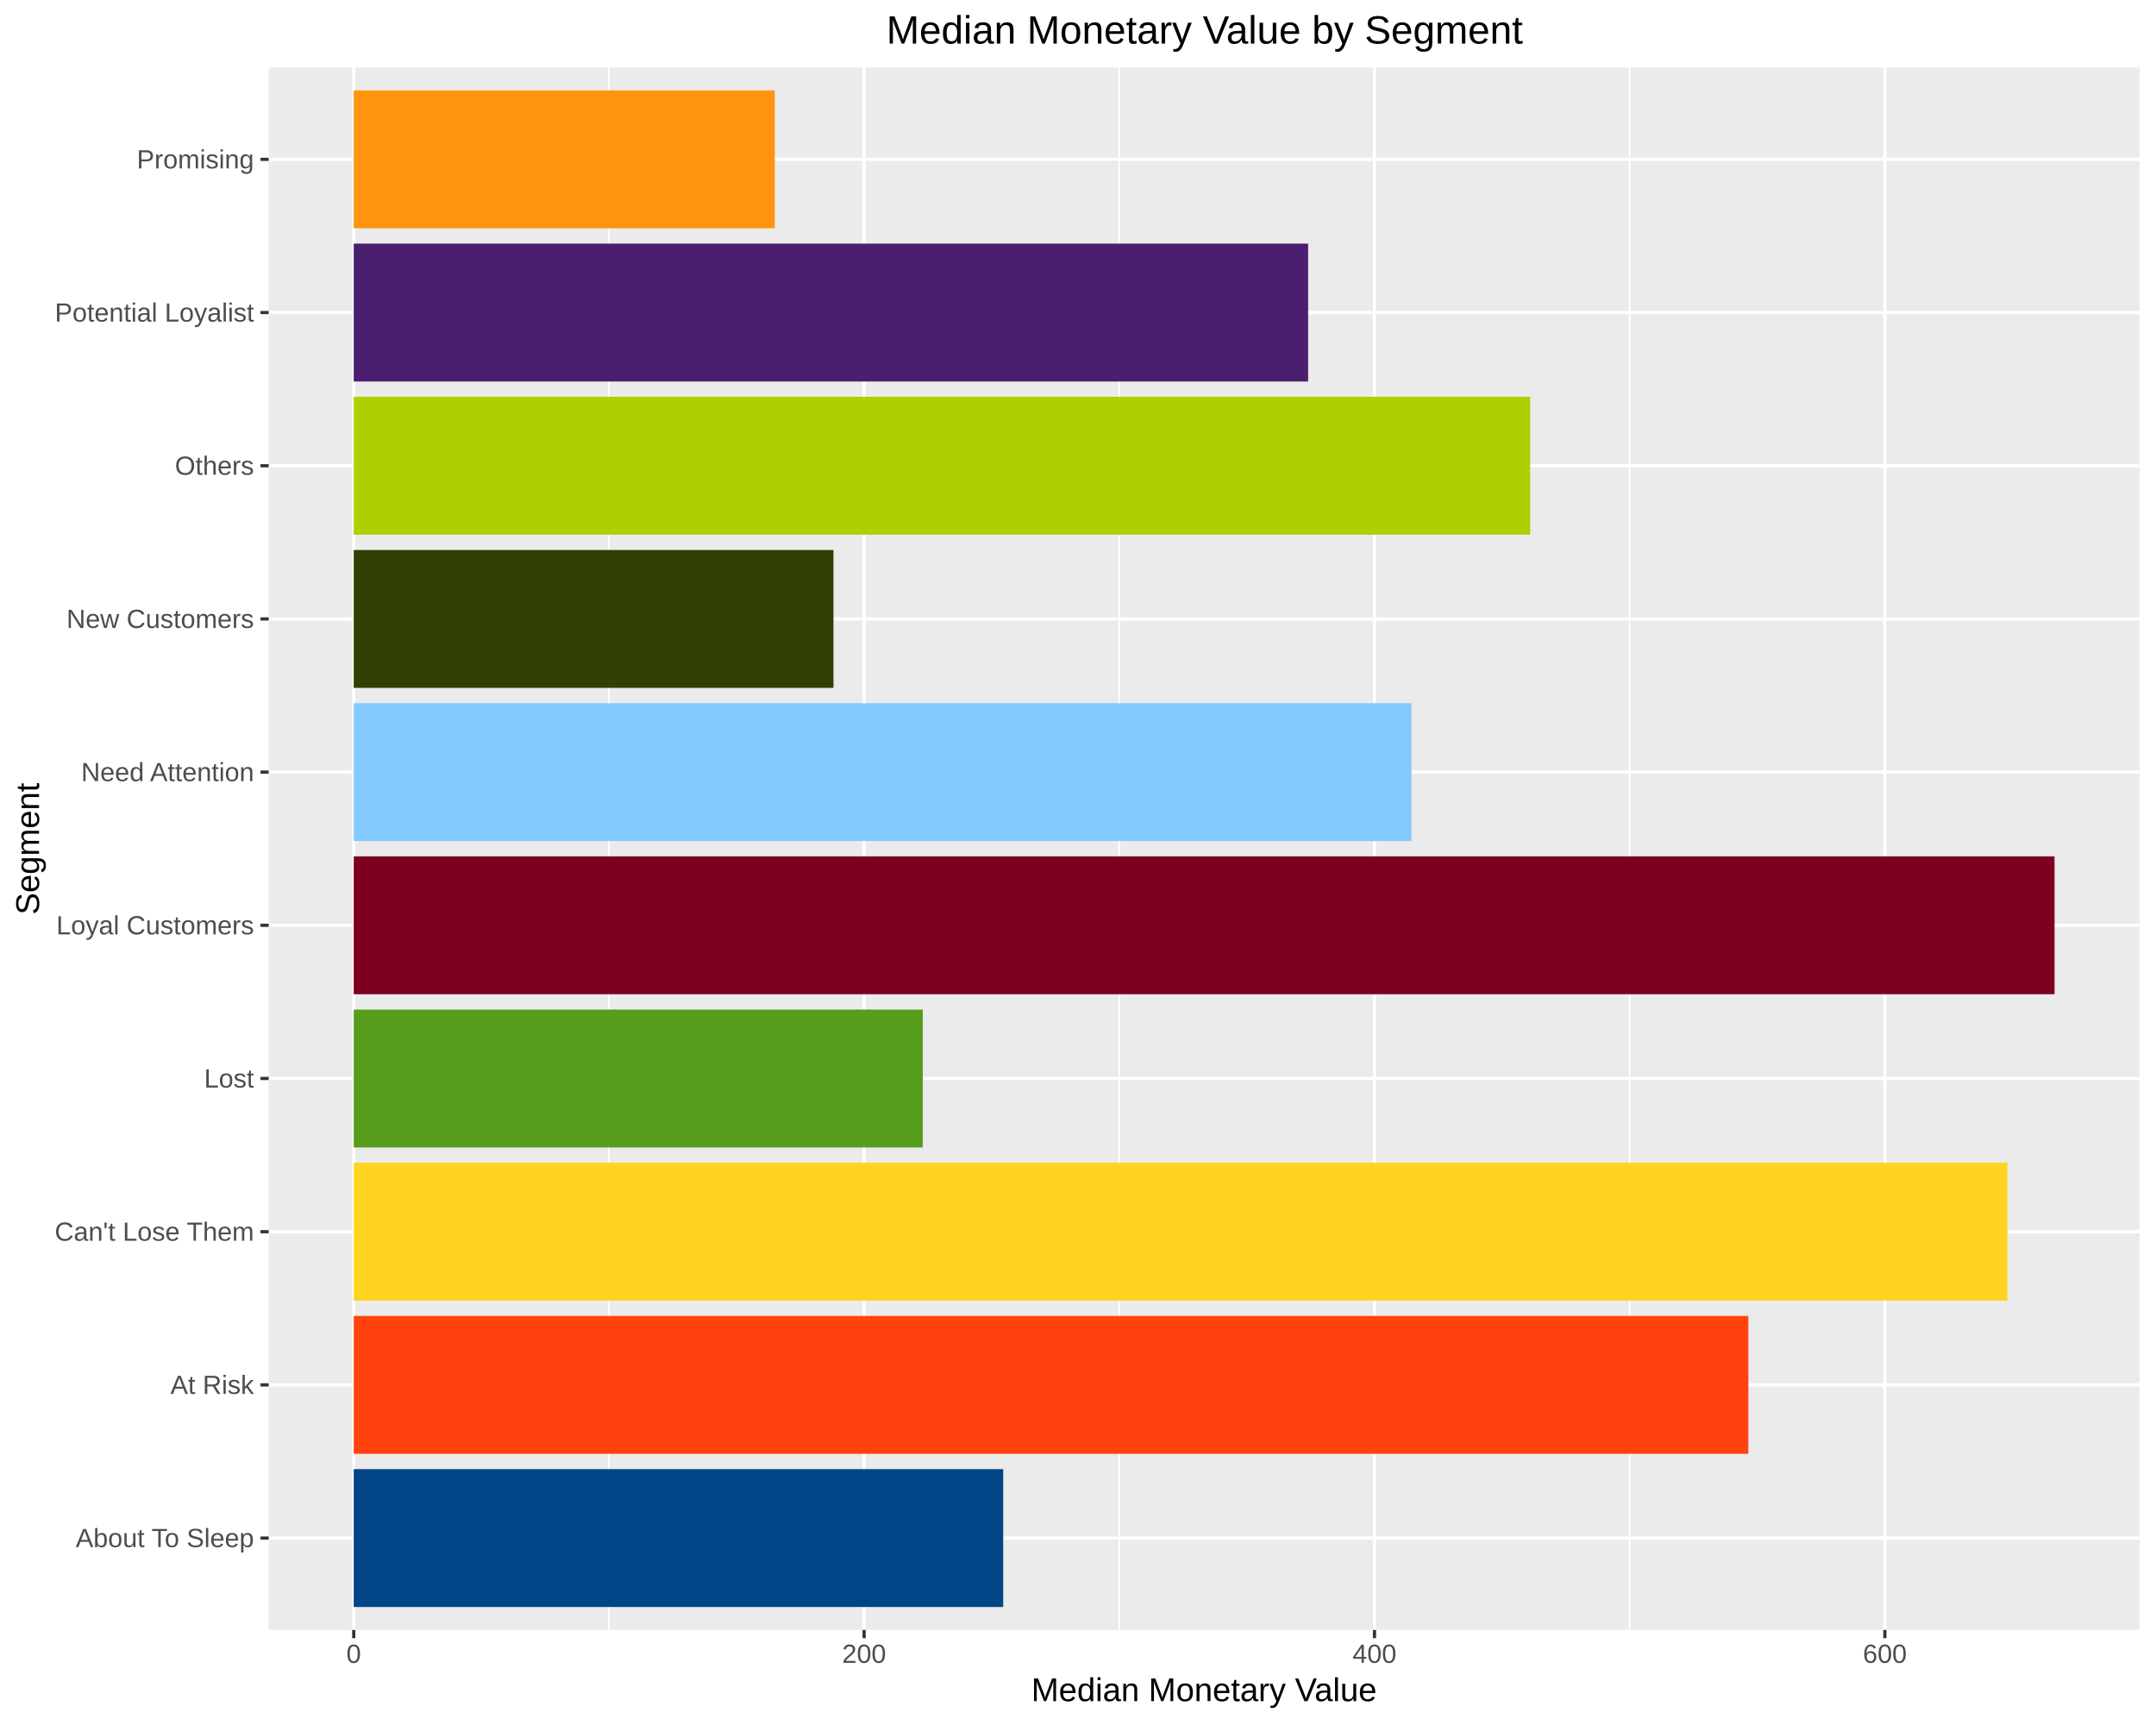
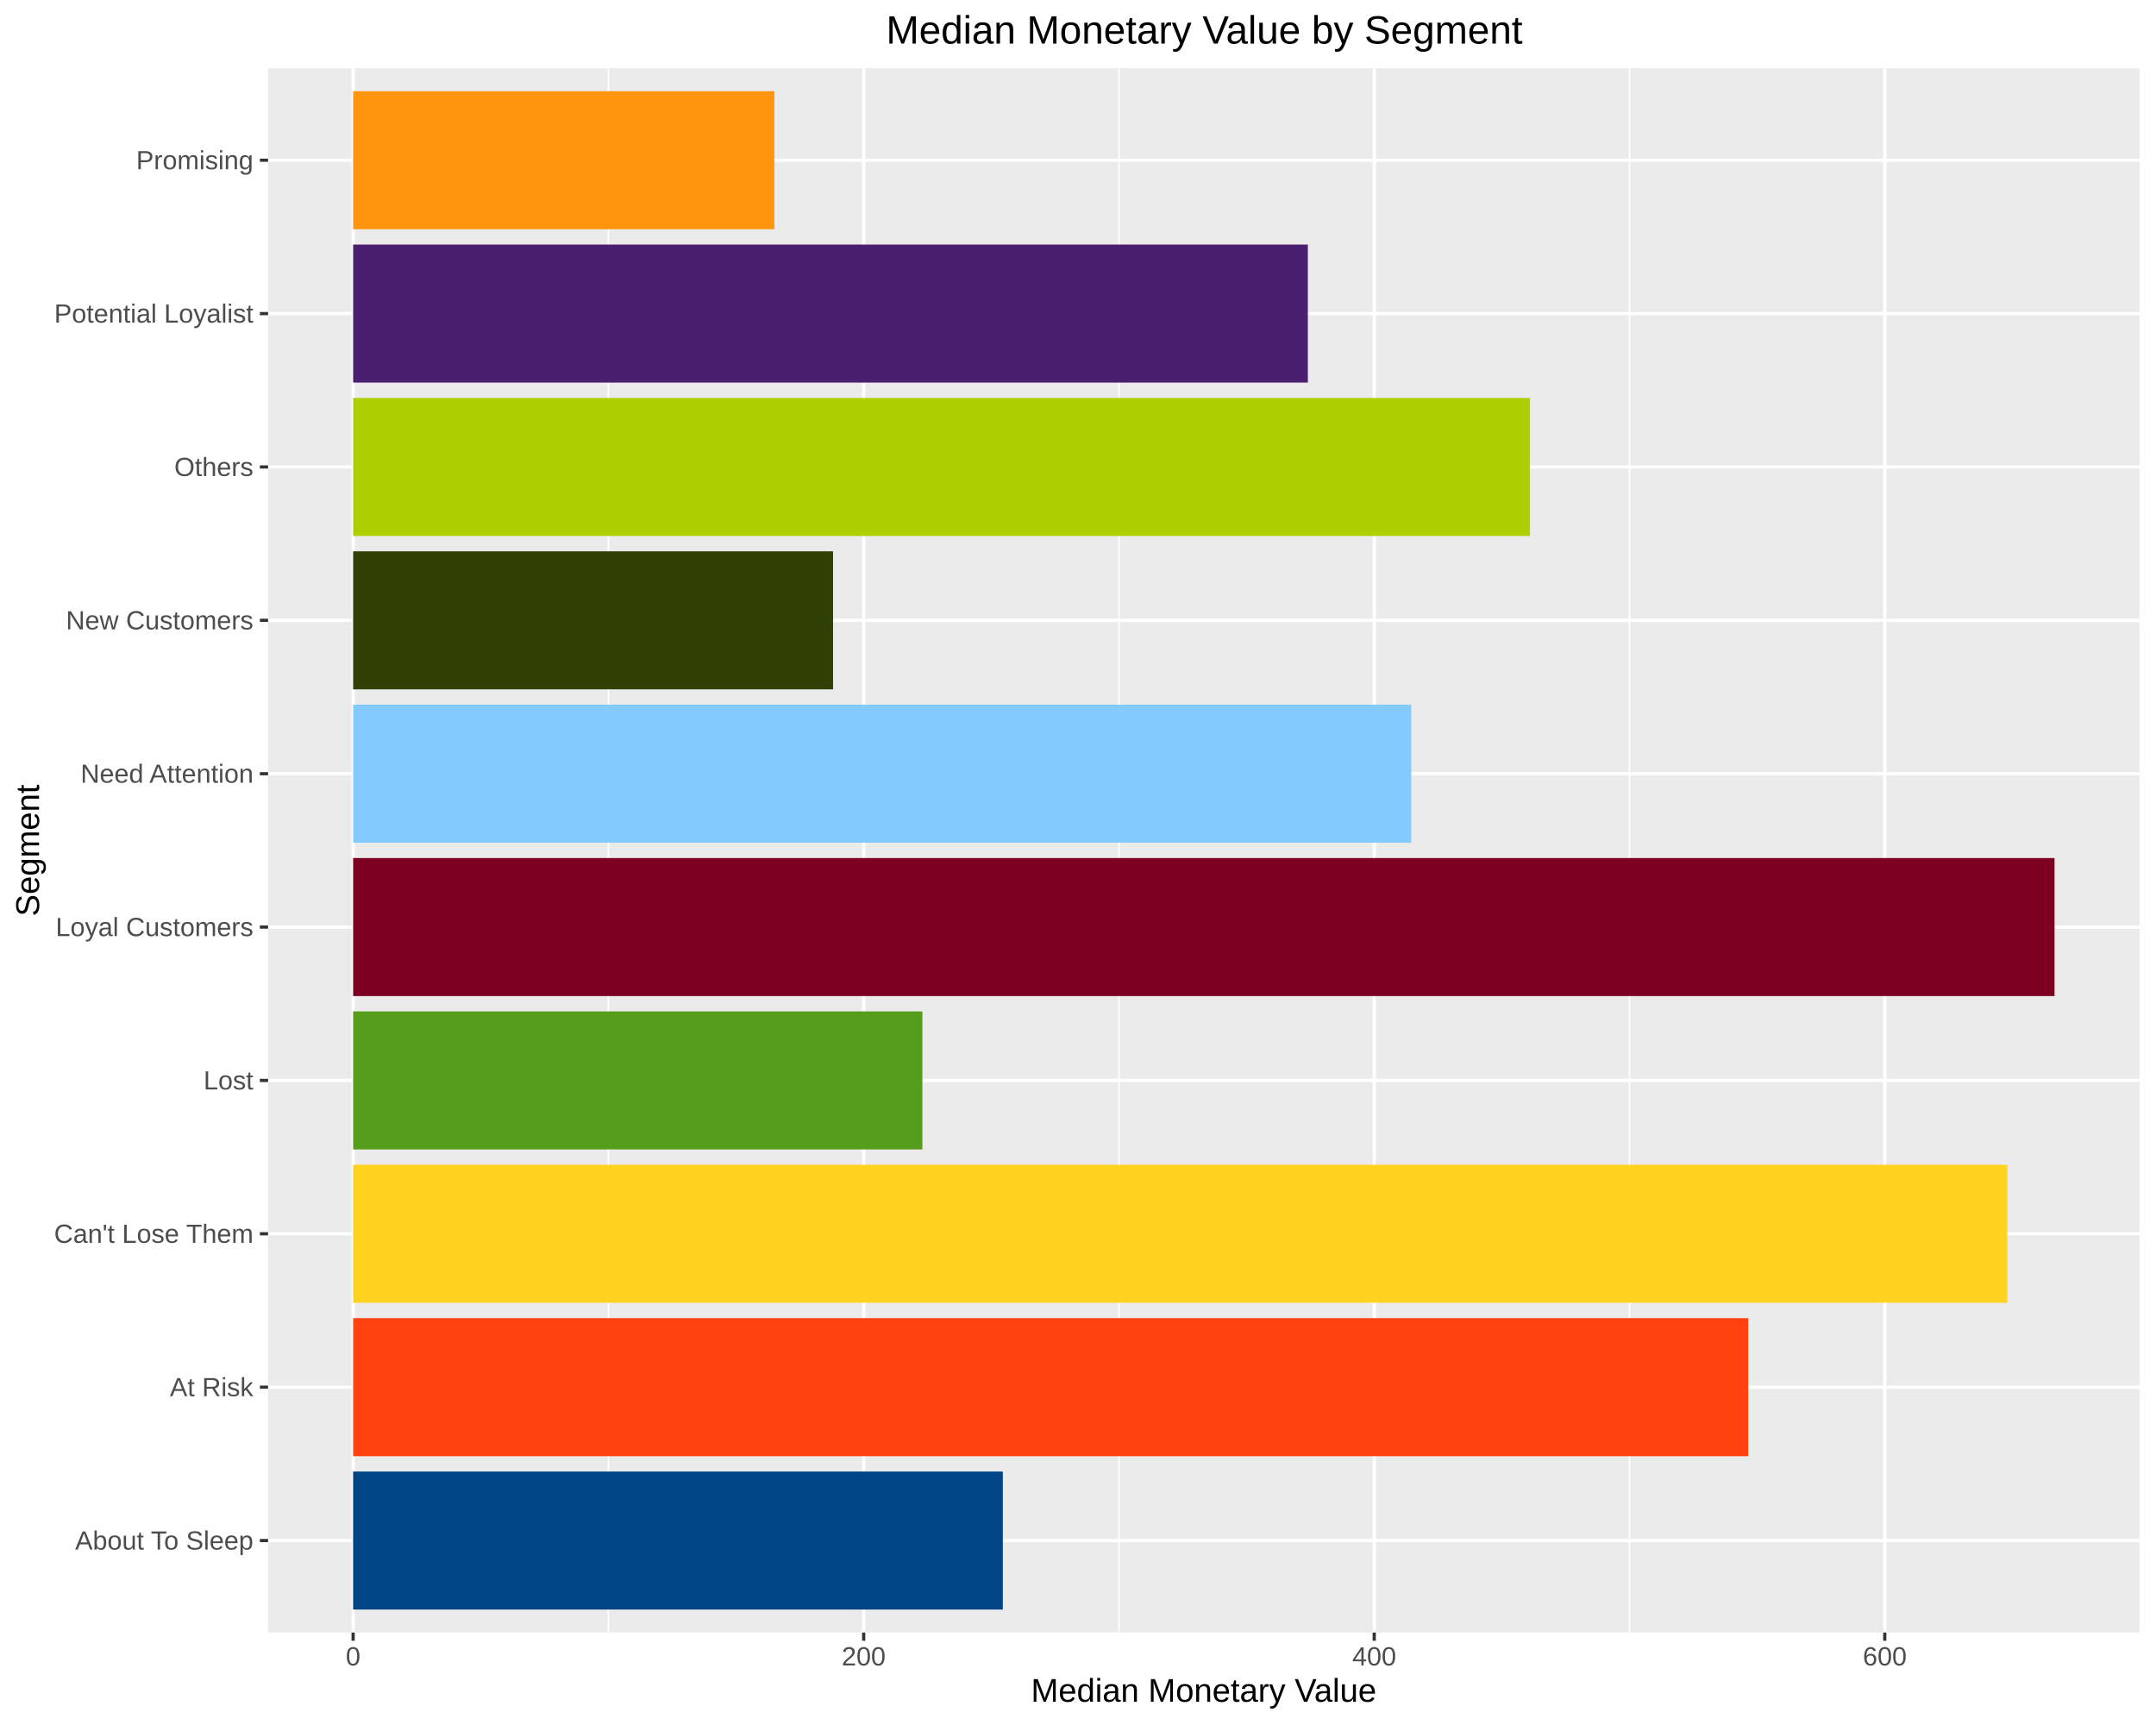
<svg xmlns="http://www.w3.org/2000/svg" viewBox="0 0 720.00 576.00">
  <defs>
    <style type="text/css">
    line, polyline, polygon, path, rect, circle {
      fill: none;
      stroke: #000000;
      stroke-linecap: round;
      stroke-linejoin: round;
      stroke-miterlimit: 10.00;
    }
  </style>
  </defs>
  <rect width="100%" height="100%" style="stroke: none; fill: #FFFFFF;" />
  <rect x="0.00" y="0.00" width="720.00" height="576.00" style="stroke-width: 1.07; stroke: #FFFFFF; fill: #FFFFFF;" />
  <defs>
-     <clipPath id="cpODkuNzN8NzE0LjUyfDU0NC4yN3wyMi41Mg==">
-       <rect x="89.73" y="22.52" width="624.79" height="521.75" />
+     <clipPath id="cpODkuNTN8NzE0LjUyfDU0NS4xM3wyMi43Nw==">
+       <rect x="89.53" y="22.77" width="624.99" height="522.36" />
    </clipPath>
  </defs>
-   <rect x="89.73" y="22.52" width="624.79" height="521.75" style="stroke-width: 1.07; stroke: none; fill: #EBEBEB;" clip-path="url(#cpODkuNzN8NzE0LjUyfDU0NC4yN3wyMi41Mg==)" />
-   <polyline points="203.35,544.27 203.35,22.52 " style="stroke-width: 0.53; stroke: #FFFFFF; stroke-linecap: butt;" clip-path="url(#cpODkuNzN8NzE0LjUyfDU0NC4yN3wyMi41Mg==)" />
-   <polyline points="373.79,544.27 373.79,22.52 " style="stroke-width: 0.53; stroke: #FFFFFF; stroke-linecap: butt;" clip-path="url(#cpODkuNzN8NzE0LjUyfDU0NC4yN3wyMi41Mg==)" />
-   <polyline points="544.23,544.27 544.23,22.52 " style="stroke-width: 0.53; stroke: #FFFFFF; stroke-linecap: butt;" clip-path="url(#cpODkuNzN8NzE0LjUyfDU0NC4yN3wyMi41Mg==)" />
-   <polyline points="89.73,513.58 714.52,513.58 " style="stroke-width: 1.07; stroke: #FFFFFF; stroke-linecap: butt;" clip-path="url(#cpODkuNzN8NzE0LjUyfDU0NC4yN3wyMi41Mg==)" />
-   <polyline points="89.73,462.43 714.52,462.43 " style="stroke-width: 1.07; stroke: #FFFFFF; stroke-linecap: butt;" clip-path="url(#cpODkuNzN8NzE0LjUyfDU0NC4yN3wyMi41Mg==)" />
-   <polyline points="89.73,411.28 714.52,411.28 " style="stroke-width: 1.07; stroke: #FFFFFF; stroke-linecap: butt;" clip-path="url(#cpODkuNzN8NzE0LjUyfDU0NC4yN3wyMi41Mg==)" />
-   <polyline points="89.73,360.12 714.52,360.12 " style="stroke-width: 1.07; stroke: #FFFFFF; stroke-linecap: butt;" clip-path="url(#cpODkuNzN8NzE0LjUyfDU0NC4yN3wyMi41Mg==)" />
-   <polyline points="89.73,308.97 714.52,308.97 " style="stroke-width: 1.07; stroke: #FFFFFF; stroke-linecap: butt;" clip-path="url(#cpODkuNzN8NzE0LjUyfDU0NC4yN3wyMi41Mg==)" />
-   <polyline points="89.73,257.82 714.52,257.82 " style="stroke-width: 1.07; stroke: #FFFFFF; stroke-linecap: butt;" clip-path="url(#cpODkuNzN8NzE0LjUyfDU0NC4yN3wyMi41Mg==)" />
-   <polyline points="89.73,206.67 714.52,206.67 " style="stroke-width: 1.07; stroke: #FFFFFF; stroke-linecap: butt;" clip-path="url(#cpODkuNzN8NzE0LjUyfDU0NC4yN3wyMi41Mg==)" />
-   <polyline points="89.73,155.52 714.52,155.52 " style="stroke-width: 1.07; stroke: #FFFFFF; stroke-linecap: butt;" clip-path="url(#cpODkuNzN8NzE0LjUyfDU0NC4yN3wyMi41Mg==)" />
-   <polyline points="89.73,104.36 714.52,104.36 " style="stroke-width: 1.07; stroke: #FFFFFF; stroke-linecap: butt;" clip-path="url(#cpODkuNzN8NzE0LjUyfDU0NC4yN3wyMi41Mg==)" />
-   <polyline points="89.73,53.21 714.52,53.21 " style="stroke-width: 1.07; stroke: #FFFFFF; stroke-linecap: butt;" clip-path="url(#cpODkuNzN8NzE0LjUyfDU0NC4yN3wyMi41Mg==)" />
-   <polyline points="118.13,544.27 118.13,22.52 " style="stroke-width: 1.07; stroke: #FFFFFF; stroke-linecap: butt;" clip-path="url(#cpODkuNzN8NzE0LjUyfDU0NC4yN3wyMi41Mg==)" />
-   <polyline points="288.57,544.27 288.57,22.52 " style="stroke-width: 1.07; stroke: #FFFFFF; stroke-linecap: butt;" clip-path="url(#cpODkuNzN8NzE0LjUyfDU0NC4yN3wyMi41Mg==)" />
-   <polyline points="459.01,544.27 459.01,22.52 " style="stroke-width: 1.07; stroke: #FFFFFF; stroke-linecap: butt;" clip-path="url(#cpODkuNzN8NzE0LjUyfDU0NC4yN3wyMi41Mg==)" />
-   <polyline points="629.45,544.27 629.45,22.52 " style="stroke-width: 1.07; stroke: #FFFFFF; stroke-linecap: butt;" clip-path="url(#cpODkuNzN8NzE0LjUyfDU0NC4yN3wyMi41Mg==)" />
-   <rect x="118.13" y="490.56" width="216.89" height="46.04" style="stroke-width: 1.07; stroke: none; stroke-linecap: butt; fill: #004586;" clip-path="url(#cpODkuNzN8NzE0LjUyfDU0NC4yN3wyMi41Mg==)" />
-   <rect x="118.13" y="439.41" width="465.73" height="46.04" style="stroke-width: 1.07; stroke: none; stroke-linecap: butt; fill: #FF420E;" clip-path="url(#cpODkuNzN8NzE0LjUyfDU0NC4yN3wyMi41Mg==)" />
-   <rect x="118.13" y="388.26" width="552.23" height="46.04" style="stroke-width: 1.07; stroke: none; stroke-linecap: butt; fill: #FFD320;" clip-path="url(#cpODkuNzN8NzE0LjUyfDU0NC4yN3wyMi41Mg==)" />
-   <rect x="118.13" y="337.11" width="190.04" height="46.04" style="stroke-width: 1.07; stroke: none; stroke-linecap: butt; fill: #579D1C;" clip-path="url(#cpODkuNzN8NzE0LjUyfDU0NC4yN3wyMi41Mg==)" />
-   <rect x="118.13" y="285.95" width="567.99" height="46.04" style="stroke-width: 1.07; stroke: none; stroke-linecap: butt; fill: #7E0021;" clip-path="url(#cpODkuNzN8NzE0LjUyfDU0NC4yN3wyMi41Mg==)" />
-   <rect x="118.13" y="234.80" width="353.24" height="46.04" style="stroke-width: 1.07; stroke: none; stroke-linecap: butt; fill: #83CAFF;" clip-path="url(#cpODkuNzN8NzE0LjUyfDU0NC4yN3wyMi41Mg==)" />
-   <rect x="118.13" y="183.65" width="160.21" height="46.04" style="stroke-width: 1.07; stroke: none; stroke-linecap: butt; fill: #314004;" clip-path="url(#cpODkuNzN8NzE0LjUyfDU0NC4yN3wyMi41Mg==)" />
-   <rect x="118.13" y="132.50" width="392.87" height="46.04" style="stroke-width: 1.07; stroke: none; stroke-linecap: butt; fill: #AECF00;" clip-path="url(#cpODkuNzN8NzE0LjUyfDU0NC4yN3wyMi41Mg==)" />
-   <rect x="118.13" y="81.35" width="318.72" height="46.04" style="stroke-width: 1.07; stroke: none; stroke-linecap: butt; fill: #4B1F6F;" clip-path="url(#cpODkuNzN8NzE0LjUyfDU0NC4yN3wyMi41Mg==)" />
-   <rect x="118.13" y="30.19" width="140.61" height="46.04" style="stroke-width: 1.07; stroke: none; stroke-linecap: butt; fill: #FF950E;" clip-path="url(#cpODkuNzN8NzE0LjUyfDU0NC4yN3wyMi41Mg==)" />
+   <rect x="89.53" y="22.77" width="624.99" height="522.36" style="stroke-width: 1.07; stroke: none; fill: #EBEBEB;" clip-path="url(#cpODkuNTN8NzE0LjUyfDU0NS4xM3wyMi43Nw==)" />
+   <polyline points="203.18,545.13 203.18,22.77 " style="stroke-width: 0.53; stroke: #FFFFFF; stroke-linecap: butt;" clip-path="url(#cpODkuNTN8NzE0LjUyfDU0NS4xM3wyMi43Nw==)" />
+   <polyline points="373.68,545.13 373.68,22.77 " style="stroke-width: 0.53; stroke: #FFFFFF; stroke-linecap: butt;" clip-path="url(#cpODkuNTN8NzE0LjUyfDU0NS4xM3wyMi43Nw==)" />
+   <polyline points="544.17,545.13 544.17,22.77 " style="stroke-width: 0.53; stroke: #FFFFFF; stroke-linecap: butt;" clip-path="url(#cpODkuNTN8NzE0LjUyfDU0NS4xM3wyMi43Nw==)" />
+   <polyline points="89.53,514.40 714.52,514.40 " style="stroke-width: 1.07; stroke: #FFFFFF; stroke-linecap: butt;" clip-path="url(#cpODkuNTN8NzE0LjUyfDU0NS4xM3wyMi43Nw==)" />
+   <polyline points="89.53,463.19 714.52,463.19 " style="stroke-width: 1.07; stroke: #FFFFFF; stroke-linecap: butt;" clip-path="url(#cpODkuNTN8NzE0LjUyfDU0NS4xM3wyMi43Nw==)" />
+   <polyline points="89.53,411.98 714.52,411.98 " style="stroke-width: 1.07; stroke: #FFFFFF; stroke-linecap: butt;" clip-path="url(#cpODkuNTN8NzE0LjUyfDU0NS4xM3wyMi43Nw==)" />
+   <polyline points="89.53,360.77 714.52,360.77 " style="stroke-width: 1.07; stroke: #FFFFFF; stroke-linecap: butt;" clip-path="url(#cpODkuNTN8NzE0LjUyfDU0NS4xM3wyMi43Nw==)" />
+   <polyline points="89.53,309.56 714.52,309.56 " style="stroke-width: 1.07; stroke: #FFFFFF; stroke-linecap: butt;" clip-path="url(#cpODkuNTN8NzE0LjUyfDU0NS4xM3wyMi43Nw==)" />
+   <polyline points="89.53,258.35 714.52,258.35 " style="stroke-width: 1.07; stroke: #FFFFFF; stroke-linecap: butt;" clip-path="url(#cpODkuNTN8NzE0LjUyfDU0NS4xM3wyMi43Nw==)" />
+   <polyline points="89.53,207.13 714.52,207.13 " style="stroke-width: 1.07; stroke: #FFFFFF; stroke-linecap: butt;" clip-path="url(#cpODkuNTN8NzE0LjUyfDU0NS4xM3wyMi43Nw==)" />
+   <polyline points="89.53,155.92 714.52,155.92 " style="stroke-width: 1.07; stroke: #FFFFFF; stroke-linecap: butt;" clip-path="url(#cpODkuNTN8NzE0LjUyfDU0NS4xM3wyMi43Nw==)" />
+   <polyline points="89.53,104.71 714.52,104.71 " style="stroke-width: 1.07; stroke: #FFFFFF; stroke-linecap: butt;" clip-path="url(#cpODkuNTN8NzE0LjUyfDU0NS4xM3wyMi43Nw==)" />
+   <polyline points="89.53,53.50 714.52,53.50 " style="stroke-width: 1.07; stroke: #FFFFFF; stroke-linecap: butt;" clip-path="url(#cpODkuNTN8NzE0LjUyfDU0NS4xM3wyMi43Nw==)" />
+   <polyline points="117.93,545.13 117.93,22.77 " style="stroke-width: 1.07; stroke: #FFFFFF; stroke-linecap: butt;" clip-path="url(#cpODkuNTN8NzE0LjUyfDU0NS4xM3wyMi43Nw==)" />
+   <polyline points="288.43,545.13 288.43,22.77 " style="stroke-width: 1.07; stroke: #FFFFFF; stroke-linecap: butt;" clip-path="url(#cpODkuNTN8NzE0LjUyfDU0NS4xM3wyMi43Nw==)" />
+   <polyline points="458.93,545.13 458.93,22.77 " style="stroke-width: 1.07; stroke: #FFFFFF; stroke-linecap: butt;" clip-path="url(#cpODkuNTN8NzE0LjUyfDU0NS4xM3wyMi43Nw==)" />
+   <polyline points="629.42,545.13 629.42,22.77 " style="stroke-width: 1.07; stroke: #FFFFFF; stroke-linecap: butt;" clip-path="url(#cpODkuNTN8NzE0LjUyfDU0NS4xM3wyMi43Nw==)" />
+   <rect x="117.93" y="491.36" width="216.96" height="46.09" style="stroke-width: 1.07; stroke: none; stroke-linecap: square; stroke-linejoin: miter; fill: #004586;" clip-path="url(#cpODkuNTN8NzE0LjUyfDU0NS4xM3wyMi43Nw==)" />
+   <rect x="117.93" y="440.15" width="465.88" height="46.09" style="stroke-width: 1.07; stroke: none; stroke-linecap: square; stroke-linejoin: miter; fill: #FF420E;" clip-path="url(#cpODkuNTN8NzE0LjUyfDU0NS4xM3wyMi43Nw==)" />
+   <rect x="117.93" y="388.93" width="552.41" height="46.09" style="stroke-width: 1.07; stroke: none; stroke-linecap: square; stroke-linejoin: miter; fill: #FFD320;" clip-path="url(#cpODkuNTN8NzE0LjUyfDU0NS4xM3wyMi43Nw==)" />
+   <rect x="117.93" y="337.72" width="190.10" height="46.09" style="stroke-width: 1.07; stroke: none; stroke-linecap: square; stroke-linejoin: miter; fill: #579D1C;" clip-path="url(#cpODkuNTN8NzE0LjUyfDU0NS4xM3wyMi43Nw==)" />
+   <rect x="117.93" y="286.51" width="568.18" height="46.09" style="stroke-width: 1.07; stroke: none; stroke-linecap: square; stroke-linejoin: miter; fill: #7E0021;" clip-path="url(#cpODkuNTN8NzE0LjUyfDU0NS4xM3wyMi43Nw==)" />
+   <rect x="117.93" y="235.30" width="353.35" height="46.09" style="stroke-width: 1.07; stroke: none; stroke-linecap: square; stroke-linejoin: miter; fill: #83CAFF;" clip-path="url(#cpODkuNTN8NzE0LjUyfDU0NS4xM3wyMi43Nw==)" />
+   <rect x="117.93" y="184.09" width="160.27" height="46.09" style="stroke-width: 1.07; stroke: none; stroke-linecap: square; stroke-linejoin: miter; fill: #314004;" clip-path="url(#cpODkuNTN8NzE0LjUyfDU0NS4xM3wyMi43Nw==)" />
+   <rect x="117.93" y="132.88" width="392.99" height="46.09" style="stroke-width: 1.07; stroke: none; stroke-linecap: square; stroke-linejoin: miter; fill: #AECF00;" clip-path="url(#cpODkuNTN8NzE0LjUyfDU0NS4xM3wyMi43Nw==)" />
+   <rect x="117.93" y="81.66" width="318.83" height="46.09" style="stroke-width: 1.07; stroke: none; stroke-linecap: square; stroke-linejoin: miter; fill: #4B1F6F;" clip-path="url(#cpODkuNTN8NzE0LjUyfDU0NS4xM3wyMi43Nw==)" />
+   <rect x="117.93" y="30.45" width="140.66" height="46.09" style="stroke-width: 1.07; stroke: none; stroke-linecap: square; stroke-linejoin: miter; fill: #FF950E;" clip-path="url(#cpODkuNTN8NzE0LjUyfDU0NS4xM3wyMi43Nw==)" />
  <defs>
    <clipPath id="cpMC4wMHw3MjAuMDB8NTc2LjAwfDAuMDA=">
      <rect x="0.00" y="0.00" width="720.00" height="576.00" />
    </clipPath>
  </defs>
  <g clip-path="url(#cpMC4wMHw3MjAuMDB8NTc2LjAwfDAuMDA=)">
-     <text x="25.30" y="516.60" style="font-size: 8.80px; fill: #4D4D4D; font-family: Liberation Sans;" textLength="59.50px" lengthAdjust="spacingAndGlyphs">About To Sleep</text>
+     <text x="25.09" y="517.43" style="font-size: 8.80px; fill: #4D4D4D; font-family: Liberation Sans;" textLength="59.50px" lengthAdjust="spacingAndGlyphs">About To Sleep</text>
  </g>
  <g clip-path="url(#cpMC4wMHw3MjAuMDB8NTc2LjAwfDAuMDA=)">
-     <text x="56.92" y="465.45" style="font-size: 8.80px; fill: #4D4D4D; font-family: Liberation Sans;" textLength="27.88px" lengthAdjust="spacingAndGlyphs">At Risk</text>
+     <text x="56.72" y="466.22" style="font-size: 8.80px; fill: #4D4D4D; font-family: Liberation Sans;" textLength="27.88px" lengthAdjust="spacingAndGlyphs">At Risk</text>
  </g>
  <g clip-path="url(#cpMC4wMHw3MjAuMDB8NTc2LjAwfDAuMDA=)">
-     <text x="18.27" y="414.30" style="font-size: 8.80px; fill: #4D4D4D; font-family: Liberation Sans;" textLength="66.53px" lengthAdjust="spacingAndGlyphs">Can't Lose Them</text>
+     <text x="18.06" y="415.00" style="font-size: 8.80px; fill: #4D4D4D; font-family: Liberation Sans;" textLength="66.53px" lengthAdjust="spacingAndGlyphs">Can't Lose Them</text>
  </g>
  <g clip-path="url(#cpMC4wMHw3MjAuMDB8NTc2LjAwfDAuMDA=)">
-     <text x="68.17" y="363.15" style="font-size: 8.80px; fill: #4D4D4D; font-family: Liberation Sans;" textLength="16.62px" lengthAdjust="spacingAndGlyphs">Lost</text>
+     <text x="67.97" y="363.79" style="font-size: 8.80px; fill: #4D4D4D; font-family: Liberation Sans;" textLength="16.62px" lengthAdjust="spacingAndGlyphs">Lost</text>
  </g>
  <g clip-path="url(#cpMC4wMHw3MjAuMDB8NTc2LjAwfDAuMDA=)">
-     <text x="18.80" y="312.00" style="font-size: 8.80px; fill: #4D4D4D; font-family: Liberation Sans;" textLength="66.00px" lengthAdjust="spacingAndGlyphs">Loyal Customers</text>
+     <text x="18.59" y="312.58" style="font-size: 8.80px; fill: #4D4D4D; font-family: Liberation Sans;" textLength="66.00px" lengthAdjust="spacingAndGlyphs">Loyal Customers</text>
  </g>
  <g clip-path="url(#cpMC4wMHw3MjAuMDB8NTc2LjAwfDAuMDA=)">
-     <text x="27.11" y="260.84" style="font-size: 8.80px; fill: #4D4D4D; font-family: Liberation Sans;" textLength="57.69px" lengthAdjust="spacingAndGlyphs">Need Attention</text>
+     <text x="26.91" y="261.37" style="font-size: 8.80px; fill: #4D4D4D; font-family: Liberation Sans;" textLength="57.69px" lengthAdjust="spacingAndGlyphs">Need Attention</text>
  </g>
  <g clip-path="url(#cpMC4wMHw3MjAuMDB8NTc2LjAwfDAuMDA=)">
-     <text x="22.22" y="209.69" style="font-size: 8.80px; fill: #4D4D4D; font-family: Liberation Sans;" textLength="62.58px" lengthAdjust="spacingAndGlyphs">New Customers</text>
+     <text x="22.02" y="210.16" style="font-size: 8.80px; fill: #4D4D4D; font-family: Liberation Sans;" textLength="62.58px" lengthAdjust="spacingAndGlyphs">New Customers</text>
  </g>
  <g clip-path="url(#cpMC4wMHw3MjAuMDB8NTc2LjAwfDAuMDA=)">
-     <text x="58.41" y="158.54" style="font-size: 8.80px; fill: #4D4D4D; font-family: Liberation Sans;" textLength="26.39px" lengthAdjust="spacingAndGlyphs">Others</text>
+     <text x="58.20" y="158.95" style="font-size: 8.80px; fill: #4D4D4D; font-family: Liberation Sans;" textLength="26.39px" lengthAdjust="spacingAndGlyphs">Others</text>
  </g>
  <g clip-path="url(#cpMC4wMHw3MjAuMDB8NTc2LjAwfDAuMDA=)">
-     <text x="18.31" y="107.39" style="font-size: 8.80px; fill: #4D4D4D; font-family: Liberation Sans;" textLength="66.48px" lengthAdjust="spacingAndGlyphs">Potential Loyalist</text>
+     <text x="18.11" y="107.73" style="font-size: 8.80px; fill: #4D4D4D; font-family: Liberation Sans;" textLength="66.48px" lengthAdjust="spacingAndGlyphs">Potential Loyalist</text>
  </g>
  <g clip-path="url(#cpMC4wMHw3MjAuMDB8NTc2LjAwfDAuMDA=)">
-     <text x="45.69" y="56.24" style="font-size: 8.80px; fill: #4D4D4D; font-family: Liberation Sans;" textLength="39.11px" lengthAdjust="spacingAndGlyphs">Promising</text>
+     <text x="45.48" y="56.52" style="font-size: 8.80px; fill: #4D4D4D; font-family: Liberation Sans;" textLength="39.11px" lengthAdjust="spacingAndGlyphs">Promising</text>
  </g>
-   <polyline points="86.99,513.58 89.73,513.58 " style="stroke-width: 1.07; stroke: #333333; stroke-linecap: butt;" clip-path="url(#cpMC4wMHw3MjAuMDB8NTc2LjAwfDAuMDA=)" />
-   <polyline points="86.99,462.43 89.73,462.43 " style="stroke-width: 1.07; stroke: #333333; stroke-linecap: butt;" clip-path="url(#cpMC4wMHw3MjAuMDB8NTc2LjAwfDAuMDA=)" />
-   <polyline points="86.99,411.28 89.73,411.28 " style="stroke-width: 1.07; stroke: #333333; stroke-linecap: butt;" clip-path="url(#cpMC4wMHw3MjAuMDB8NTc2LjAwfDAuMDA=)" />
-   <polyline points="86.99,360.12 89.73,360.12 " style="stroke-width: 1.07; stroke: #333333; stroke-linecap: butt;" clip-path="url(#cpMC4wMHw3MjAuMDB8NTc2LjAwfDAuMDA=)" />
-   <polyline points="86.99,308.97 89.73,308.97 " style="stroke-width: 1.07; stroke: #333333; stroke-linecap: butt;" clip-path="url(#cpMC4wMHw3MjAuMDB8NTc2LjAwfDAuMDA=)" />
-   <polyline points="86.99,257.82 89.73,257.82 " style="stroke-width: 1.07; stroke: #333333; stroke-linecap: butt;" clip-path="url(#cpMC4wMHw3MjAuMDB8NTc2LjAwfDAuMDA=)" />
-   <polyline points="86.99,206.67 89.73,206.67 " style="stroke-width: 1.07; stroke: #333333; stroke-linecap: butt;" clip-path="url(#cpMC4wMHw3MjAuMDB8NTc2LjAwfDAuMDA=)" />
-   <polyline points="86.99,155.52 89.73,155.52 " style="stroke-width: 1.07; stroke: #333333; stroke-linecap: butt;" clip-path="url(#cpMC4wMHw3MjAuMDB8NTc2LjAwfDAuMDA=)" />
-   <polyline points="86.99,104.36 89.73,104.36 " style="stroke-width: 1.07; stroke: #333333; stroke-linecap: butt;" clip-path="url(#cpMC4wMHw3MjAuMDB8NTc2LjAwfDAuMDA=)" />
-   <polyline points="86.99,53.21 89.73,53.21 " style="stroke-width: 1.07; stroke: #333333; stroke-linecap: butt;" clip-path="url(#cpMC4wMHw3MjAuMDB8NTc2LjAwfDAuMDA=)" />
-   <polyline points="118.13,547.01 118.13,544.27 " style="stroke-width: 1.07; stroke: #333333; stroke-linecap: butt;" clip-path="url(#cpMC4wMHw3MjAuMDB8NTc2LjAwfDAuMDA=)" />
-   <polyline points="288.57,547.01 288.57,544.27 " style="stroke-width: 1.07; stroke: #333333; stroke-linecap: butt;" clip-path="url(#cpMC4wMHw3MjAuMDB8NTc2LjAwfDAuMDA=)" />
-   <polyline points="459.01,547.01 459.01,544.27 " style="stroke-width: 1.07; stroke: #333333; stroke-linecap: butt;" clip-path="url(#cpMC4wMHw3MjAuMDB8NTc2LjAwfDAuMDA=)" />
-   <polyline points="629.45,547.01 629.45,544.27 " style="stroke-width: 1.07; stroke: #333333; stroke-linecap: butt;" clip-path="url(#cpMC4wMHw3MjAuMDB8NTc2LjAwfDAuMDA=)" />
+   <polyline points="86.79,514.40 89.53,514.40 " style="stroke-width: 1.07; stroke: #333333; stroke-linecap: butt;" clip-path="url(#cpMC4wMHw3MjAuMDB8NTc2LjAwfDAuMDA=)" />
+   <polyline points="86.79,463.19 89.53,463.19 " style="stroke-width: 1.07; stroke: #333333; stroke-linecap: butt;" clip-path="url(#cpMC4wMHw3MjAuMDB8NTc2LjAwfDAuMDA=)" />
+   <polyline points="86.79,411.98 89.53,411.98 " style="stroke-width: 1.07; stroke: #333333; stroke-linecap: butt;" clip-path="url(#cpMC4wMHw3MjAuMDB8NTc2LjAwfDAuMDA=)" />
+   <polyline points="86.79,360.77 89.53,360.77 " style="stroke-width: 1.07; stroke: #333333; stroke-linecap: butt;" clip-path="url(#cpMC4wMHw3MjAuMDB8NTc2LjAwfDAuMDA=)" />
+   <polyline points="86.79,309.56 89.53,309.56 " style="stroke-width: 1.07; stroke: #333333; stroke-linecap: butt;" clip-path="url(#cpMC4wMHw3MjAuMDB8NTc2LjAwfDAuMDA=)" />
+   <polyline points="86.79,258.35 89.53,258.35 " style="stroke-width: 1.07; stroke: #333333; stroke-linecap: butt;" clip-path="url(#cpMC4wMHw3MjAuMDB8NTc2LjAwfDAuMDA=)" />
+   <polyline points="86.79,207.13 89.53,207.13 " style="stroke-width: 1.07; stroke: #333333; stroke-linecap: butt;" clip-path="url(#cpMC4wMHw3MjAuMDB8NTc2LjAwfDAuMDA=)" />
+   <polyline points="86.79,155.92 89.53,155.92 " style="stroke-width: 1.07; stroke: #333333; stroke-linecap: butt;" clip-path="url(#cpMC4wMHw3MjAuMDB8NTc2LjAwfDAuMDA=)" />
+   <polyline points="86.79,104.71 89.53,104.71 " style="stroke-width: 1.07; stroke: #333333; stroke-linecap: butt;" clip-path="url(#cpMC4wMHw3MjAuMDB8NTc2LjAwfDAuMDA=)" />
+   <polyline points="86.79,53.50 89.53,53.50 " style="stroke-width: 1.07; stroke: #333333; stroke-linecap: butt;" clip-path="url(#cpMC4wMHw3MjAuMDB8NTc2LjAwfDAuMDA=)" />
+   <polyline points="117.93,547.87 117.93,545.13 " style="stroke-width: 1.07; stroke: #333333; stroke-linecap: butt;" clip-path="url(#cpMC4wMHw3MjAuMDB8NTc2LjAwfDAuMDA=)" />
+   <polyline points="288.43,547.87 288.43,545.13 " style="stroke-width: 1.07; stroke: #333333; stroke-linecap: butt;" clip-path="url(#cpMC4wMHw3MjAuMDB8NTc2LjAwfDAuMDA=)" />
+   <polyline points="458.93,547.87 458.93,545.13 " style="stroke-width: 1.07; stroke: #333333; stroke-linecap: butt;" clip-path="url(#cpMC4wMHw3MjAuMDB8NTc2LjAwfDAuMDA=)" />
+   <polyline points="629.42,547.87 629.42,545.13 " style="stroke-width: 1.07; stroke: #333333; stroke-linecap: butt;" clip-path="url(#cpMC4wMHw3MjAuMDB8NTc2LjAwfDAuMDA=)" />
  <g clip-path="url(#cpMC4wMHw3MjAuMDB8NTc2LjAwfDAuMDA=)">
-     <text x="115.68" y="555.25" style="font-size: 8.80px; fill: #4D4D4D; font-family: Liberation Sans;" textLength="4.89px" lengthAdjust="spacingAndGlyphs">0</text>
+     <text x="115.49" y="556.11" style="font-size: 8.80px; fill: #4D4D4D; font-family: Liberation Sans;" textLength="4.89px" lengthAdjust="spacingAndGlyphs">0</text>
  </g>
  <g clip-path="url(#cpMC4wMHw3MjAuMDB8NTc2LjAwfDAuMDA=)">
-     <text x="281.23" y="555.25" style="font-size: 8.80px; fill: #4D4D4D; font-family: Liberation Sans;" textLength="14.67px" lengthAdjust="spacingAndGlyphs">200</text>
+     <text x="281.09" y="556.11" style="font-size: 8.80px; fill: #4D4D4D; font-family: Liberation Sans;" textLength="14.67px" lengthAdjust="spacingAndGlyphs">200</text>
  </g>
  <g clip-path="url(#cpMC4wMHw3MjAuMDB8NTc2LjAwfDAuMDA=)">
-     <text x="451.67" y="555.25" style="font-size: 8.80px; fill: #4D4D4D; font-family: Liberation Sans;" textLength="14.67px" lengthAdjust="spacingAndGlyphs">400</text>
+     <text x="451.59" y="556.11" style="font-size: 8.80px; fill: #4D4D4D; font-family: Liberation Sans;" textLength="14.67px" lengthAdjust="spacingAndGlyphs">400</text>
  </g>
  <g clip-path="url(#cpMC4wMHw3MjAuMDB8NTc2LjAwfDAuMDA=)">
-     <text x="622.11" y="555.25" style="font-size: 8.80px; fill: #4D4D4D; font-family: Liberation Sans;" textLength="14.67px" lengthAdjust="spacingAndGlyphs">600</text>
+     <text x="622.09" y="556.11" style="font-size: 8.80px; fill: #4D4D4D; font-family: Liberation Sans;" textLength="14.67px" lengthAdjust="spacingAndGlyphs">600</text>
  </g>
  <g clip-path="url(#cpMC4wMHw3MjAuMDB8NTc2LjAwfDAuMDA=)">
-     <text x="344.41" y="568.04" style="font-size: 11.00px; font-family: Liberation Sans;" textLength="115.44px" lengthAdjust="spacingAndGlyphs">Median Monetary Value</text>
+     <text x="344.30" y="568.24" style="font-size: 11.00px; font-family: Liberation Sans;" textLength="115.44px" lengthAdjust="spacingAndGlyphs">Median Monetary Value</text>
  </g>
  <g clip-path="url(#cpMC4wMHw3MjAuMDB8NTc2LjAwfDAuMDA=)">
-     <text transform="translate(13.04,305.43) rotate(-90)" style="font-size: 11.00px; font-family: Liberation Sans;" textLength="44.06px" lengthAdjust="spacingAndGlyphs">Segment</text>
+     <text transform="translate(13.04,305.98) rotate(-90)" style="font-size: 11.00px; font-family: Liberation Sans;" textLength="44.06px" lengthAdjust="spacingAndGlyphs">Segment</text>
  </g>
  <g clip-path="url(#cpMC4wMHw3MjAuMDB8NTc2LjAwfDAuMDA=)">
-     <text x="296.02" y="14.56" style="font-size: 13.20px; font-family: Liberation Sans;" textLength="212.20px" lengthAdjust="spacingAndGlyphs">Median Monetary Value by Segment</text>
+     <text x="295.92" y="14.56" style="font-size: 13.20px; font-family: Liberation Sans;" textLength="212.20px" lengthAdjust="spacingAndGlyphs">Median Monetary Value by Segment</text>
  </g>
</svg>
